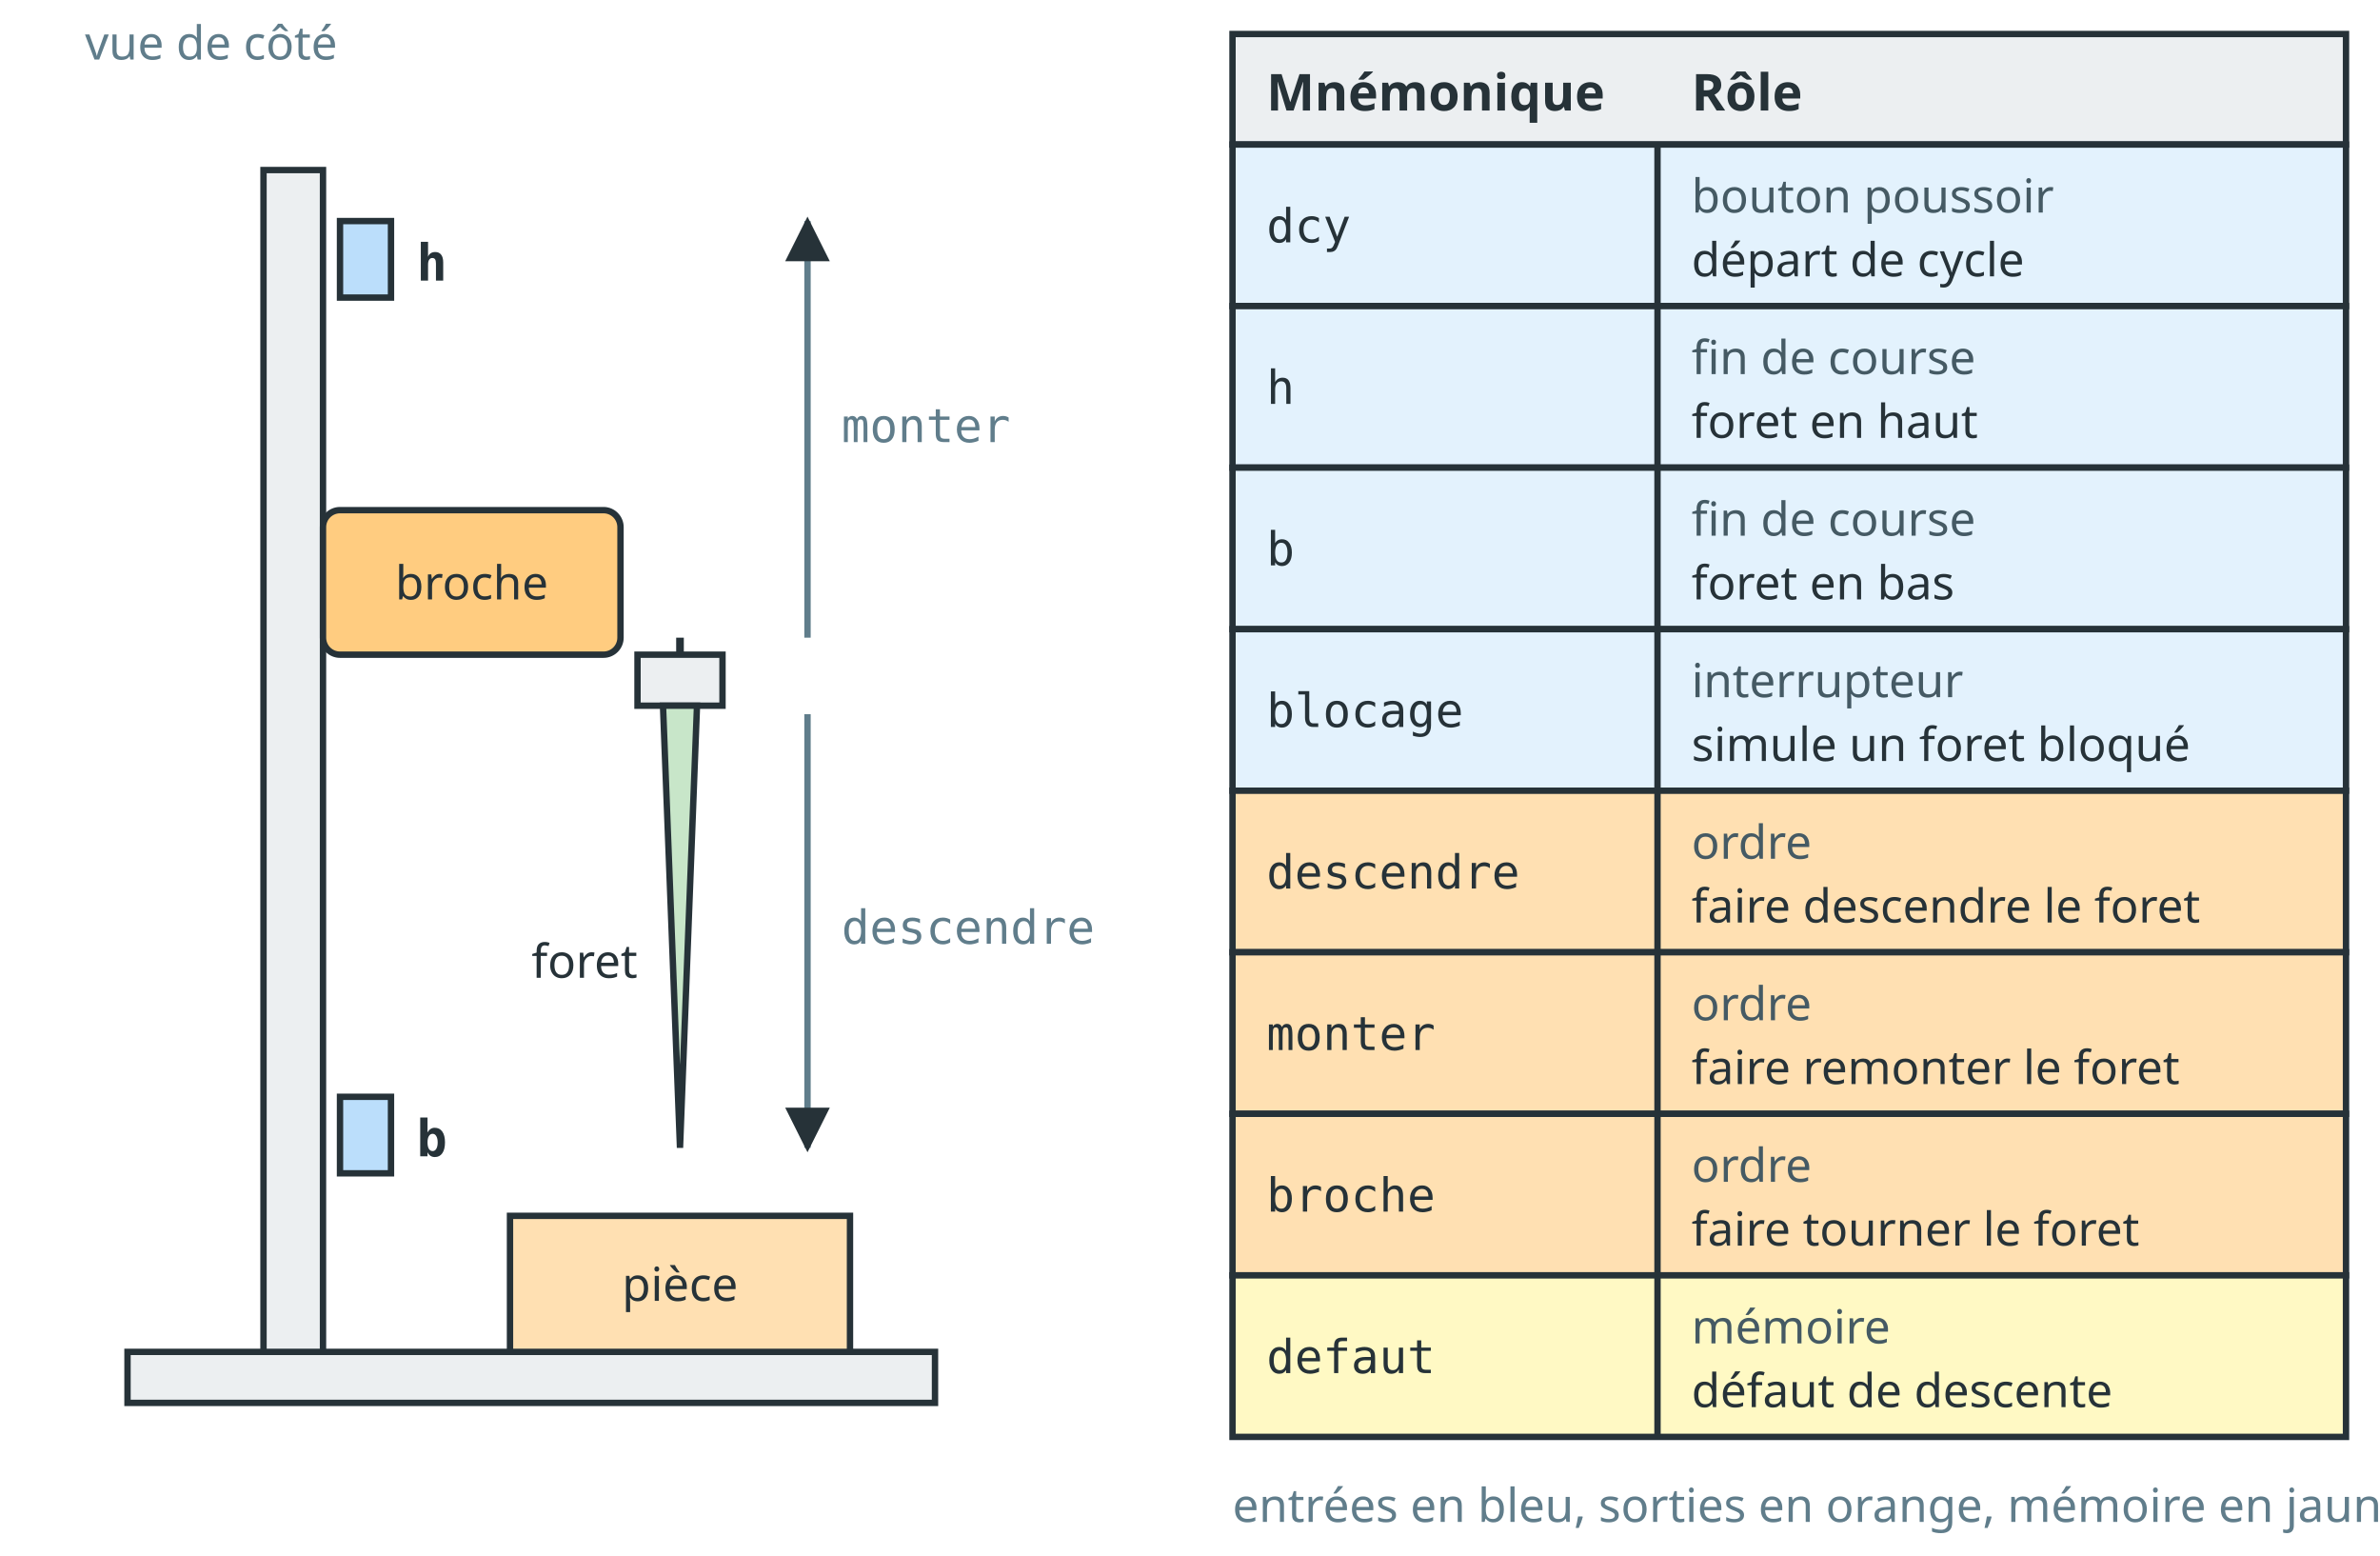
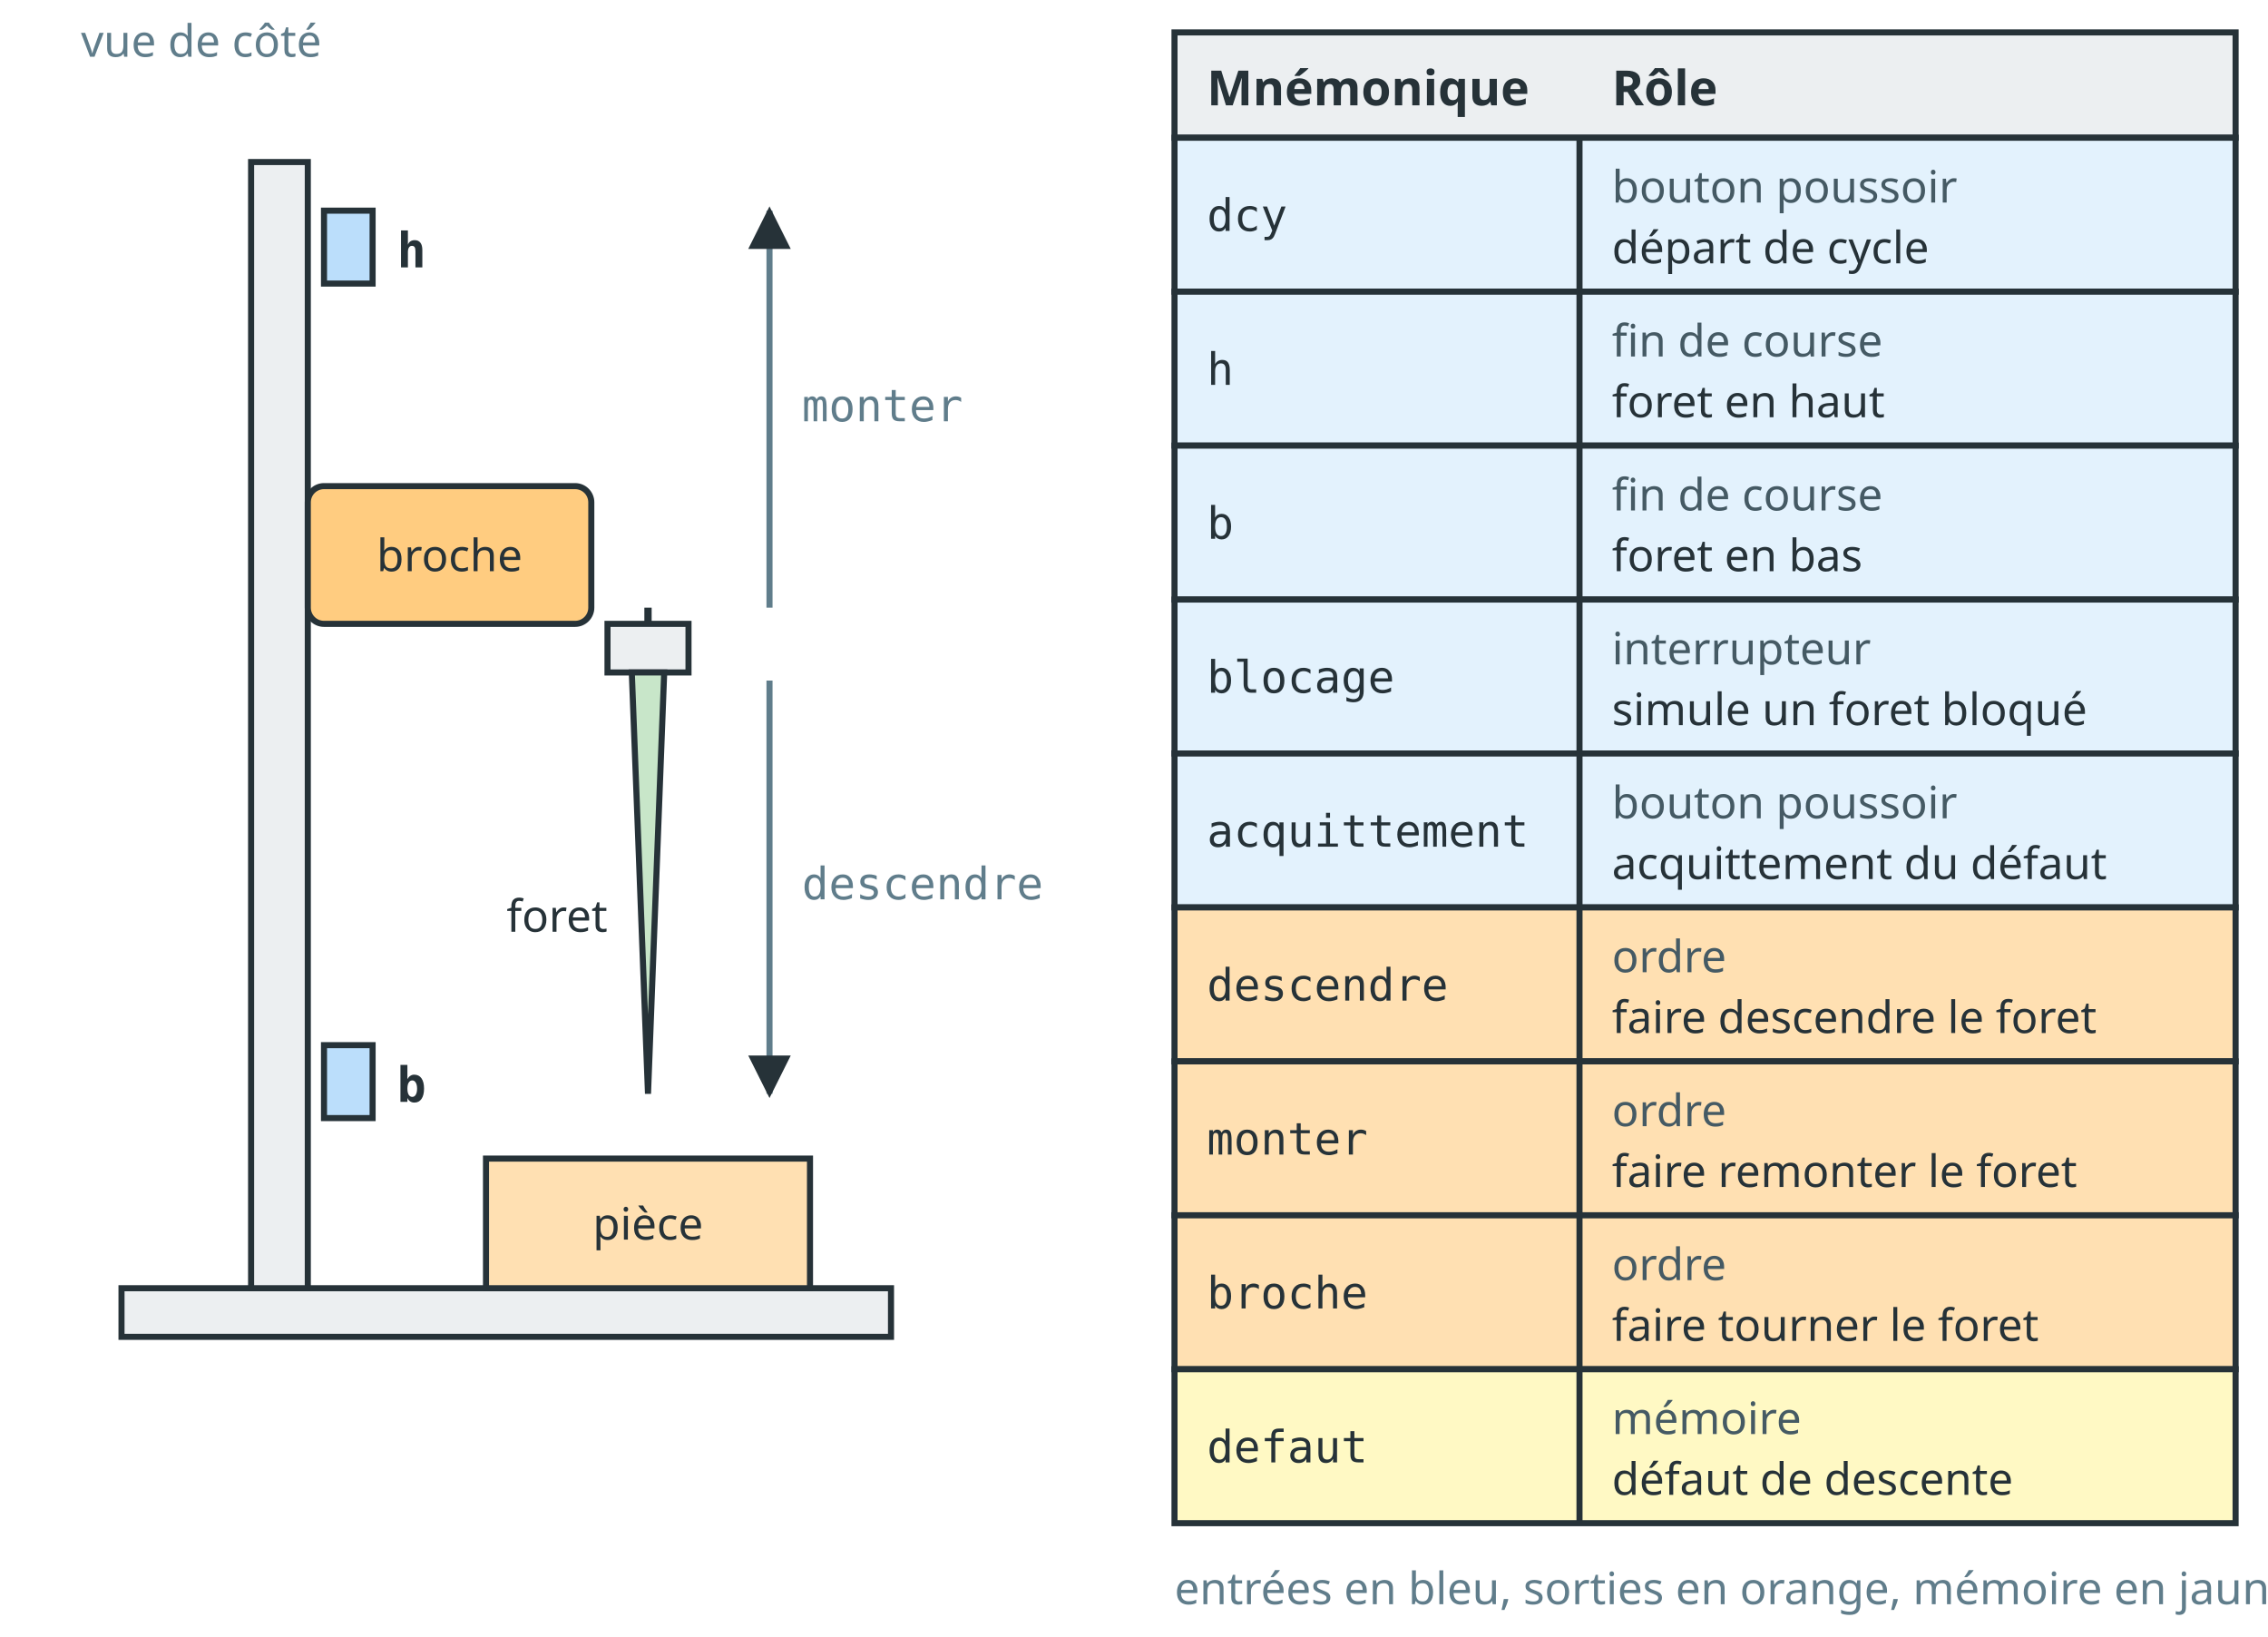
- <svg xmlns="http://www.w3.org/2000/svg" viewBox="0 0 560 366" font-family="sans-serif">
+ <svg xmlns="http://www.w3.org/2000/svg" viewBox="0 0 560 404" font-family="sans-serif">
  <defs>
    <marker id="arrow" viewBox="0 0 10 10" refX="9" refY="5" markerWidth="7" markerHeight="7" orient="auto">
      <path d="M 0 0 L 10 5 L 0 10 z" fill="#263238" />
    </marker>
  </defs>
  <rect x="30" y="318" width="190" height="12" fill="#eceff1" stroke="#263238" stroke-width="1.5" />
  <rect x="62" y="40" width="14" height="278" fill="#eceff1" stroke="#263238" stroke-width="1.5" />
  <rect x="120" y="286" width="80" height="32" fill="#ffe0b2" stroke="#263238" stroke-width="1.5" />
  <text x="160" y="306" font-size="11" text-anchor="middle" fill="#263238">pièce</text>
  <line x1="76" y1="40" x2="76" y2="40" stroke="#263238" stroke-width="1.8" />
  <rect x="76" y="120" width="70" height="34" fill="#ffcc80" stroke="#263238" stroke-width="1.5" rx="4" />
  <text x="111" y="141" font-size="11" text-anchor="middle" fill="#263238">broche</text>
  <line x1="160" y1="154" x2="160" y2="150" stroke="#263238" stroke-width="1.8" />
  <rect x="150" y="154" width="20" height="12" fill="#eceff1" stroke="#263238" stroke-width="1.5" />
  <path d="M 156 166 L 164 166 L 160 270 Z" fill="#c8e6c9" stroke="#263238" stroke-width="1.5" />
  <text x="150" y="230" font-size="11" text-anchor="end" fill="#263238">foret</text>
  <line x1="190" y1="150" x2="190" y2="52" stroke="#607d8b" stroke-width="1.5" marker-end="url(#arrow)" />
  <text x="198" y="104" font-size="11" text-anchor="start" fill="#607d8b" font-family="monospace">monter</text>
  <line x1="190" y1="168" x2="190" y2="270" stroke="#607d8b" stroke-width="1.5" marker-end="url(#arrow)" />
  <text x="198" y="222" font-size="11" text-anchor="start" fill="#607d8b" font-family="monospace">descendre</text>
  <rect x="80" y="52" width="12" height="18" fill="#bbdefb" stroke="#263238" stroke-width="1.5" />
  <text x="98" y="66" font-size="12" text-anchor="start" fill="#263238" font-weight="bold" font-family="monospace">h</text>
  <rect x="80" y="258" width="12" height="18" fill="#bbdefb" stroke="#263238" stroke-width="1.5" />
  <text x="98" y="272" font-size="12" text-anchor="start" fill="#263238" font-weight="bold" font-family="monospace">b</text>
  <text x="20" y="14" font-size="11" text-anchor="start" fill="#607d8b">vue de côté</text>
  <circle cx="40" cy="345" r="0" fill="none" />
  <rect x="290" y="8" width="262" height="26" fill="#eceff1" stroke="#263238" stroke-width="1.5" />
  <text x="298" y="26" font-size="12" text-anchor="start" fill="#263238" font-weight="bold">Mnémonique</text>
  <text x="398" y="26" font-size="12" text-anchor="start" fill="#263238" font-weight="bold">Rôle</text>
  <rect x="290" y="34" width="262" height="38" fill="#e3f2fd" stroke="#263238" stroke-width="1.5" />
  <line x1="390" y1="34" x2="390" y2="72" stroke="#263238" stroke-width="1.5" />
  <text x="298" y="57" font-size="11" text-anchor="start" fill="#263238" font-family="monospace">dcy</text>
  <text x="398" y="50" font-size="11" text-anchor="start" fill="#455a64">bouton poussoir</text>
  <text x="398" y="65" font-size="11" text-anchor="start" fill="#263238">départ de cycle</text>
  <rect x="290" y="72" width="262" height="38" fill="#e3f2fd" stroke="#263238" stroke-width="1.5" />
  <line x1="390" y1="72" x2="390" y2="110" stroke="#263238" stroke-width="1.5" />
  <text x="298" y="95" font-size="11" text-anchor="start" fill="#263238" font-family="monospace">h</text>
  <text x="398" y="88" font-size="11" text-anchor="start" fill="#455a64">fin de course</text>
  <text x="398" y="103" font-size="11" text-anchor="start" fill="#263238">foret en haut</text>
  <rect x="290" y="110" width="262" height="38" fill="#e3f2fd" stroke="#263238" stroke-width="1.5" />
  <line x1="390" y1="110" x2="390" y2="148" stroke="#263238" stroke-width="1.5" />
  <text x="298" y="133" font-size="11" text-anchor="start" fill="#263238" font-family="monospace">b</text>
  <text x="398" y="126" font-size="11" text-anchor="start" fill="#455a64">fin de course</text>
  <text x="398" y="141" font-size="11" text-anchor="start" fill="#263238">foret en bas</text>
  <rect x="290" y="148" width="262" height="38" fill="#e3f2fd" stroke="#263238" stroke-width="1.5" />
  <line x1="390" y1="148" x2="390" y2="186" stroke="#263238" stroke-width="1.5" />
  <text x="298" y="171" font-size="11" text-anchor="start" fill="#263238" font-family="monospace">blocage</text>
  <text x="398" y="164" font-size="11" text-anchor="start" fill="#455a64">interrupteur</text>
  <text x="398" y="179" font-size="11" text-anchor="start" fill="#263238">simule un foret bloqué</text>
-   <rect x="290" y="186" width="262" height="38" fill="#ffe0b2" stroke="#263238" stroke-width="1.5" />
+   <rect x="290" y="186" width="262" height="38" fill="#e3f2fd" stroke="#263238" stroke-width="1.5" />
  <line x1="390" y1="186" x2="390" y2="224" stroke="#263238" stroke-width="1.5" />
-   <text x="298" y="209" font-size="11" text-anchor="start" fill="#263238" font-family="monospace">descendre</text>
-   <text x="398" y="202" font-size="11" text-anchor="start" fill="#455a64">ordre</text>
-   <text x="398" y="217" font-size="11" text-anchor="start" fill="#263238">faire descendre le foret</text>
+   <text x="298" y="209" font-size="11" text-anchor="start" fill="#263238" font-family="monospace">acquittement</text>
+   <text x="398" y="202" font-size="11" text-anchor="start" fill="#455a64">bouton poussoir</text>
+   <text x="398" y="217" font-size="11" text-anchor="start" fill="#263238">acquittement du défaut</text>
  <rect x="290" y="224" width="262" height="38" fill="#ffe0b2" stroke="#263238" stroke-width="1.5" />
  <line x1="390" y1="224" x2="390" y2="262" stroke="#263238" stroke-width="1.5" />
-   <text x="298" y="247" font-size="11" text-anchor="start" fill="#263238" font-family="monospace">monter</text>
+   <text x="298" y="247" font-size="11" text-anchor="start" fill="#263238" font-family="monospace">descendre</text>
  <text x="398" y="240" font-size="11" text-anchor="start" fill="#455a64">ordre</text>
-   <text x="398" y="255" font-size="11" text-anchor="start" fill="#263238">faire remonter le foret</text>
+   <text x="398" y="255" font-size="11" text-anchor="start" fill="#263238">faire descendre le foret</text>
  <rect x="290" y="262" width="262" height="38" fill="#ffe0b2" stroke="#263238" stroke-width="1.5" />
  <line x1="390" y1="262" x2="390" y2="300" stroke="#263238" stroke-width="1.5" />
-   <text x="298" y="285" font-size="11" text-anchor="start" fill="#263238" font-family="monospace">broche</text>
+   <text x="298" y="285" font-size="11" text-anchor="start" fill="#263238" font-family="monospace">monter</text>
  <text x="398" y="278" font-size="11" text-anchor="start" fill="#455a64">ordre</text>
-   <text x="398" y="293" font-size="11" text-anchor="start" fill="#263238">faire tourner le foret</text>
-   <rect x="290" y="300" width="262" height="38" fill="#fff9c4" stroke="#263238" stroke-width="1.5" />
+   <text x="398" y="293" font-size="11" text-anchor="start" fill="#263238">faire remonter le foret</text>
+   <rect x="290" y="300" width="262" height="38" fill="#ffe0b2" stroke="#263238" stroke-width="1.5" />
  <line x1="390" y1="300" x2="390" y2="338" stroke="#263238" stroke-width="1.5" />
-   <text x="298" y="323" font-size="11" text-anchor="start" fill="#263238" font-family="monospace">defaut</text>
-   <text x="398" y="316" font-size="11" text-anchor="start" fill="#455a64">mémoire</text>
-   <text x="398" y="331" font-size="11" text-anchor="start" fill="#263238">défaut de descente</text>
-   <text x="290" y="358" font-size="11" text-anchor="start" fill="#607d8b">entrées en bleu, sorties en orange, mémoire en jaune</text>
+   <text x="298" y="323" font-size="11" text-anchor="start" fill="#263238" font-family="monospace">broche</text>
+   <text x="398" y="316" font-size="11" text-anchor="start" fill="#455a64">ordre</text>
+   <text x="398" y="331" font-size="11" text-anchor="start" fill="#263238">faire tourner le foret</text>
+   <rect x="290" y="338" width="262" height="38" fill="#fff9c4" stroke="#263238" stroke-width="1.5" />
+   <line x1="390" y1="338" x2="390" y2="376" stroke="#263238" stroke-width="1.5" />
+   <text x="298" y="361" font-size="11" text-anchor="start" fill="#263238" font-family="monospace">defaut</text>
+   <text x="398" y="354" font-size="11" text-anchor="start" fill="#455a64">mémoire</text>
+   <text x="398" y="369" font-size="11" text-anchor="start" fill="#263238">défaut de descente</text>
+   <text x="290" y="396" font-size="11" text-anchor="start" fill="#607d8b">entrées en bleu, sorties en orange, mémoire en jaune</text>
</svg>
